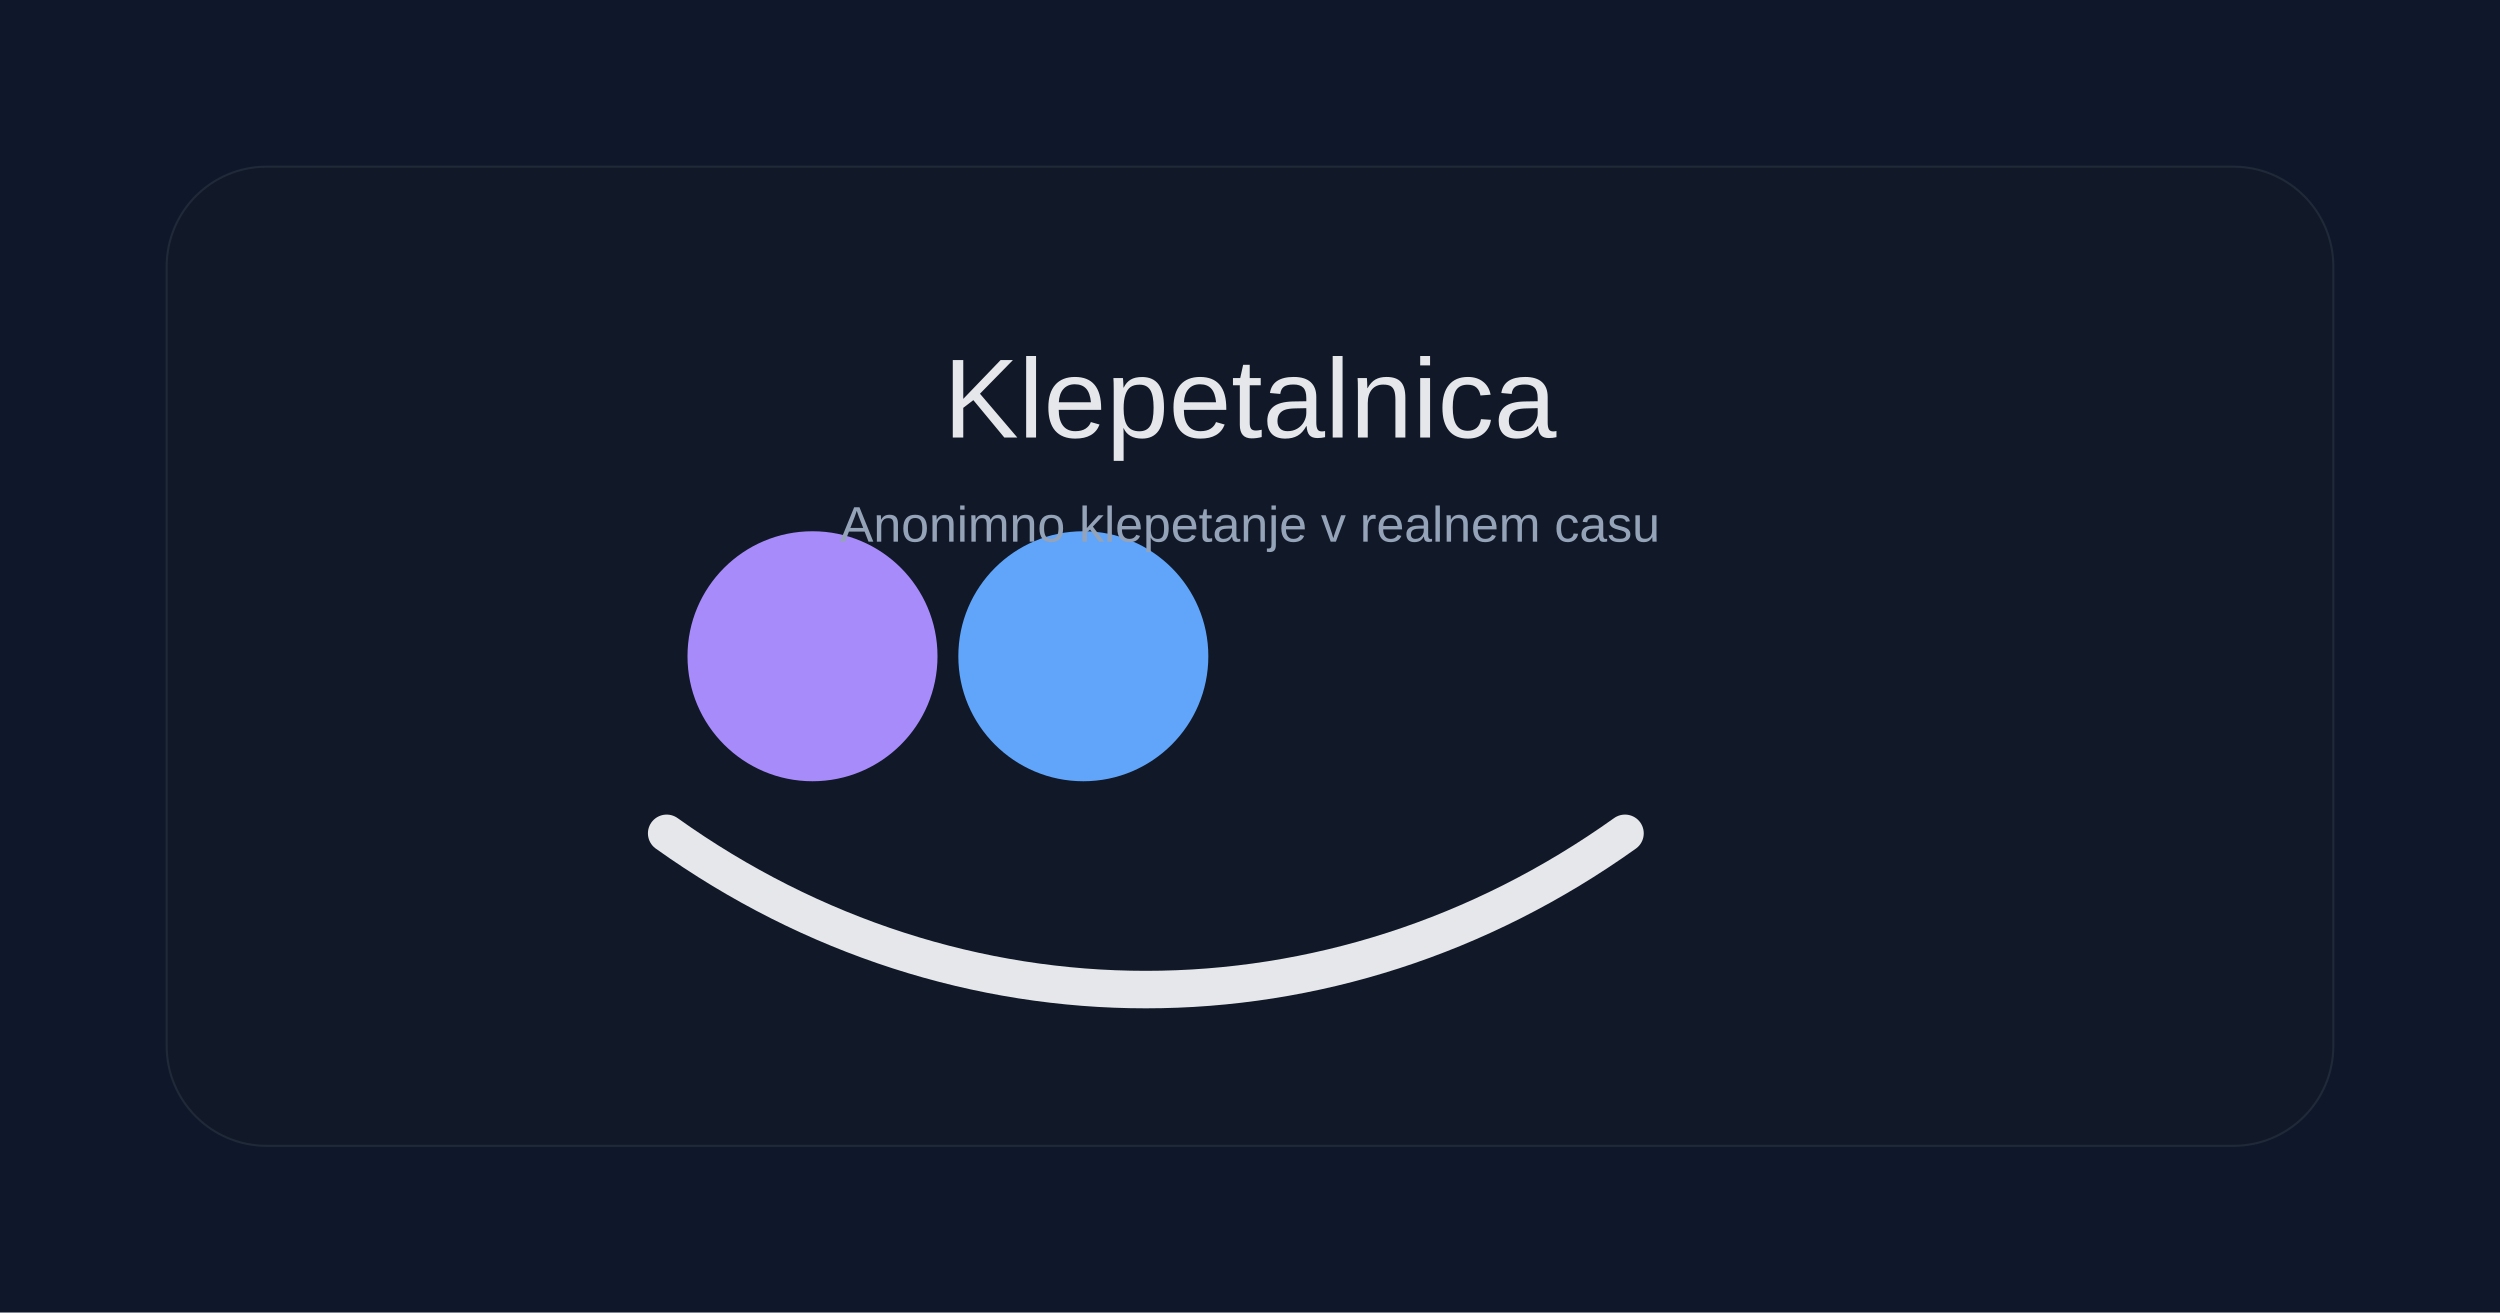
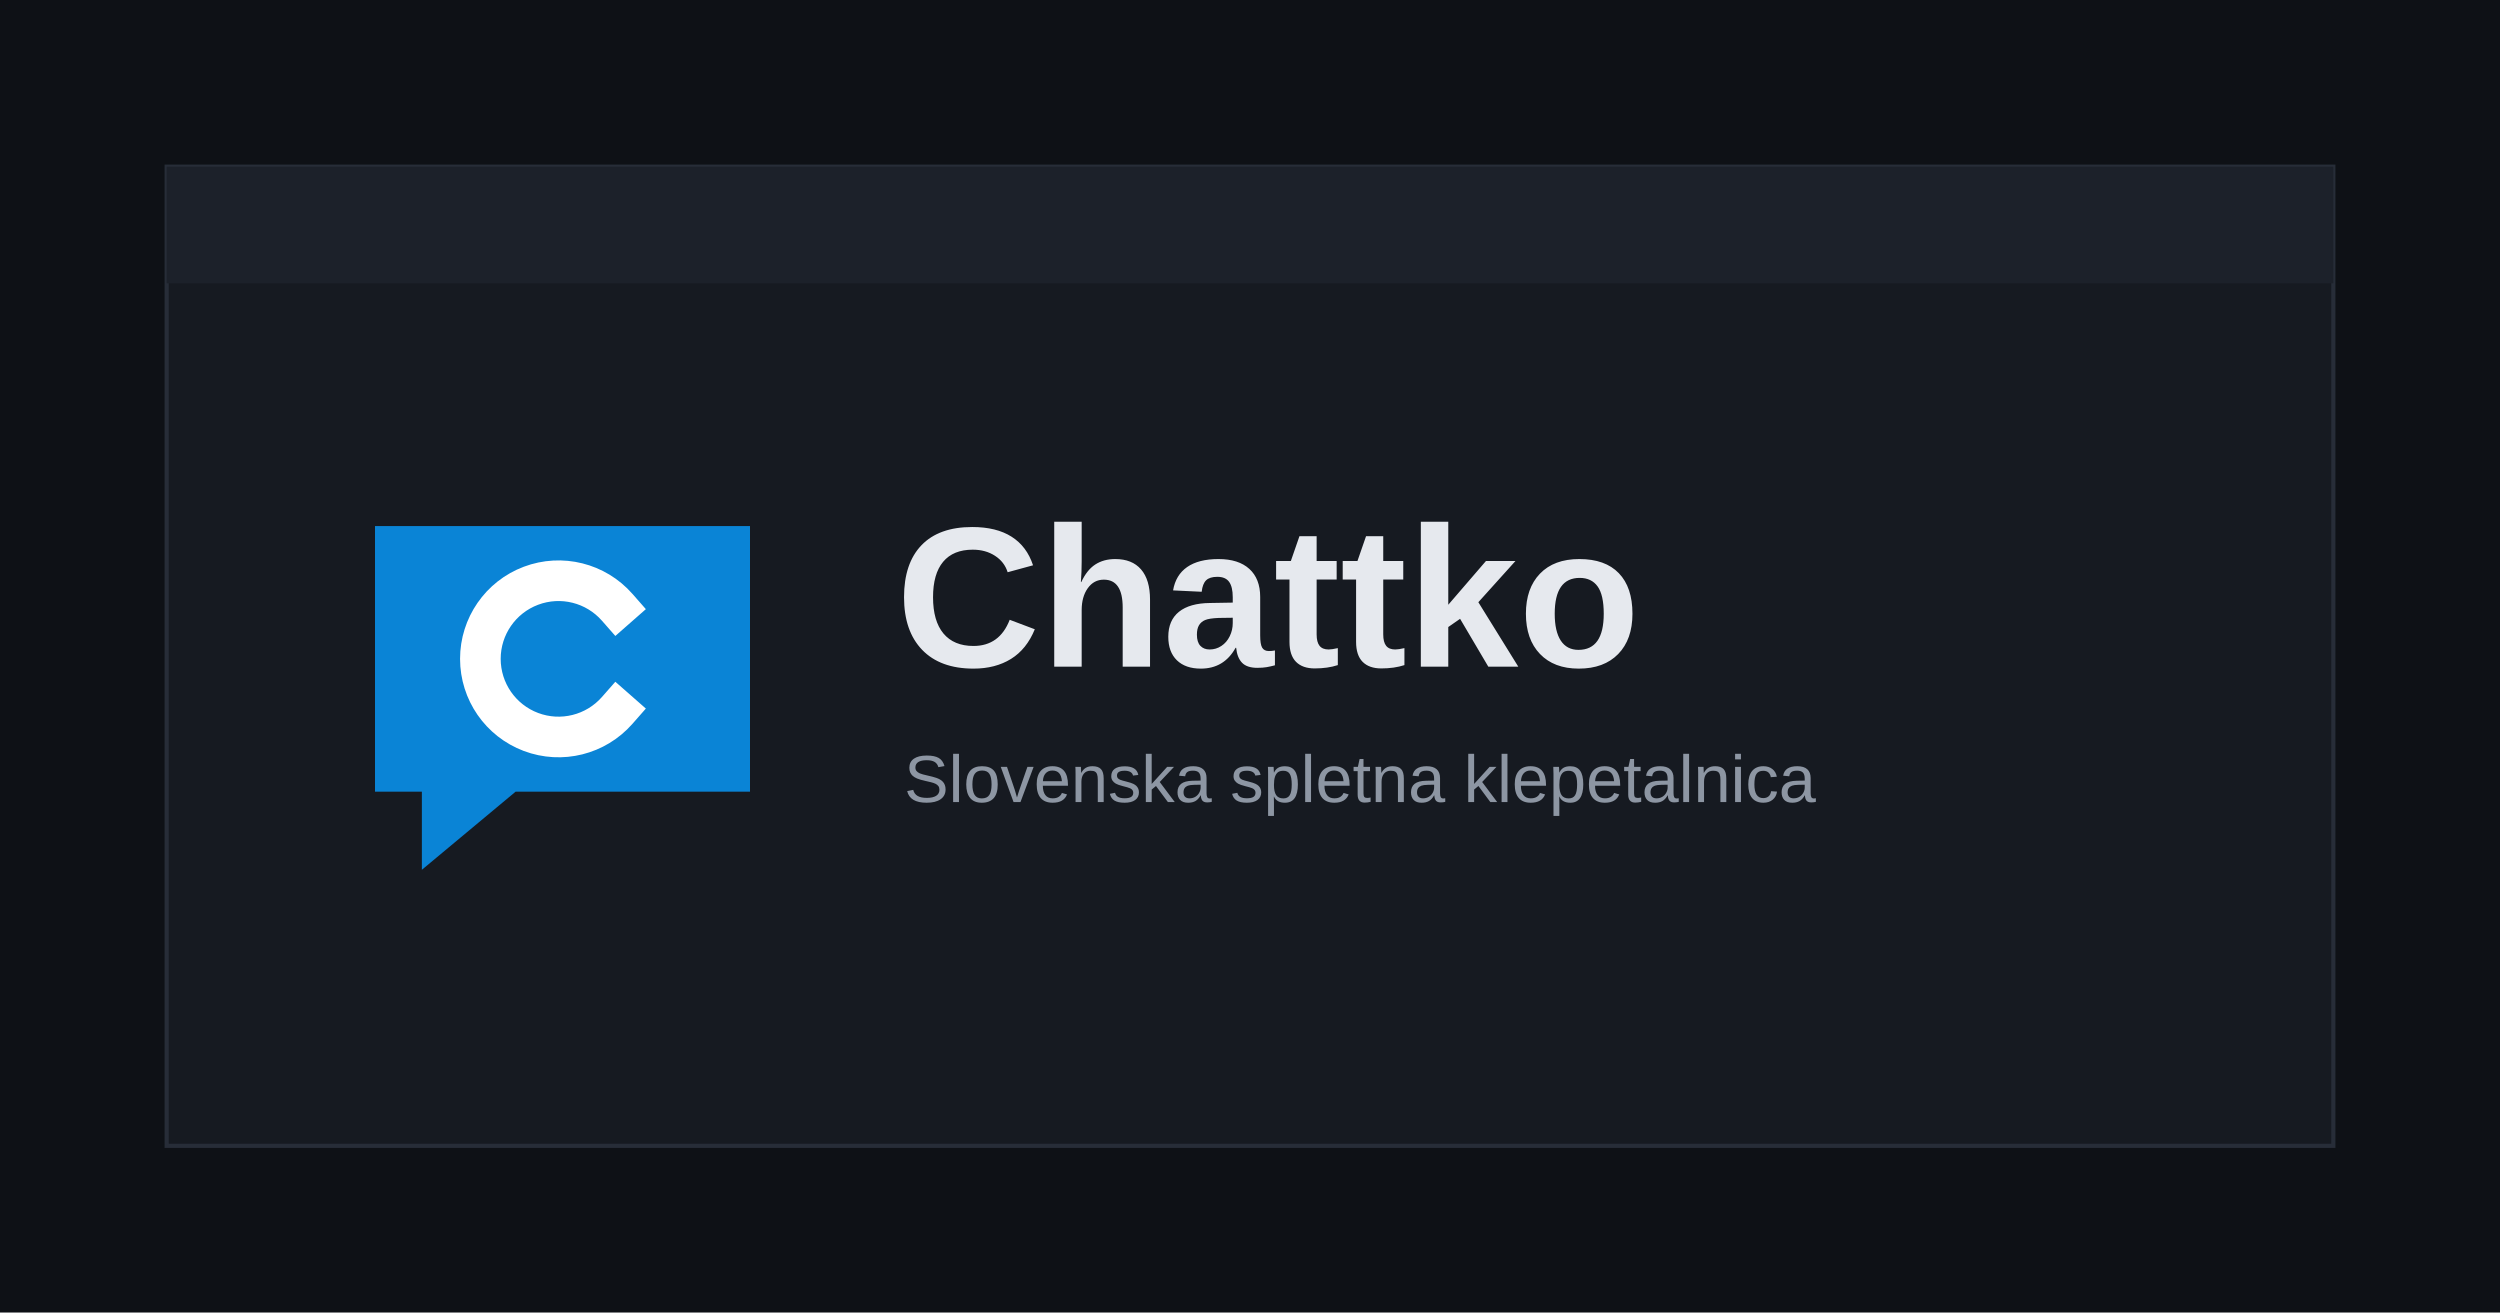
- <svg xmlns="http://www.w3.org/2000/svg" width="1200" height="630" viewBox="0 0 1200 630" role="img" aria-label="Klepetalnica">
-   <rect width="1200" height="630" fill="#0f172a" />
-   <rect x="80" y="80" width="1040" height="470" rx="48" fill="#111827" stroke="#1f2937" />
-   <circle cx="390" cy="315" r="60" fill="#a78bfa" />
-   <circle cx="520" cy="315" r="60" fill="#60a5fa" />
-   <path d="M320 400c70 50 150 75 230 75s160-25 230-75" stroke="#e5e7eb" stroke-width="18" fill="none" stroke-linecap="round" />
-   <text x="600" y="210" text-anchor="middle" font-family="Arial, sans-serif" font-size="54" fill="#e5e7eb">Klepetalnica</text>
-   <text x="600" y="260" text-anchor="middle" font-family="Arial, sans-serif" font-size="24" fill="#94a3b8">Anonimno klepetanje v realnem casu</text>
+ <svg xmlns="http://www.w3.org/2000/svg" width="1200" height="630" viewBox="0 0 1200 630" role="img" aria-label="Chattko">
+   <rect width="1200" height="630" fill="#0E1116" />
+   <rect x="80" y="80" width="1040" height="470" fill="#161A21" stroke="#272D38" stroke-width="2" />
+   <rect x="80" y="80" width="1040" height="56" fill="#1C212A" />
+   <g transform="translate(150 215) scale(7.5)">
+     <path d="M4 5h24v17H13l-6 5v-5H4z" fill="#0A84D6" />
+     <path d="M19.5 10.2a5 5 0 1 0 0 6.6" fill="none" stroke="#fff" stroke-width="2.6" stroke-linecap="square" />
+   </g>
+   <text x="430" y="320" font-family="Segoe UI, Tahoma, Arial, sans-serif" font-size="96" font-weight="700" fill="#E6E9EE">Chattko</text>
+   <text x="434" y="385" font-family="Segoe UI, Tahoma, Arial, sans-serif" font-size="32" fill="#8D96A3">Slovenska spletna klepetalnica</text>
</svg>
